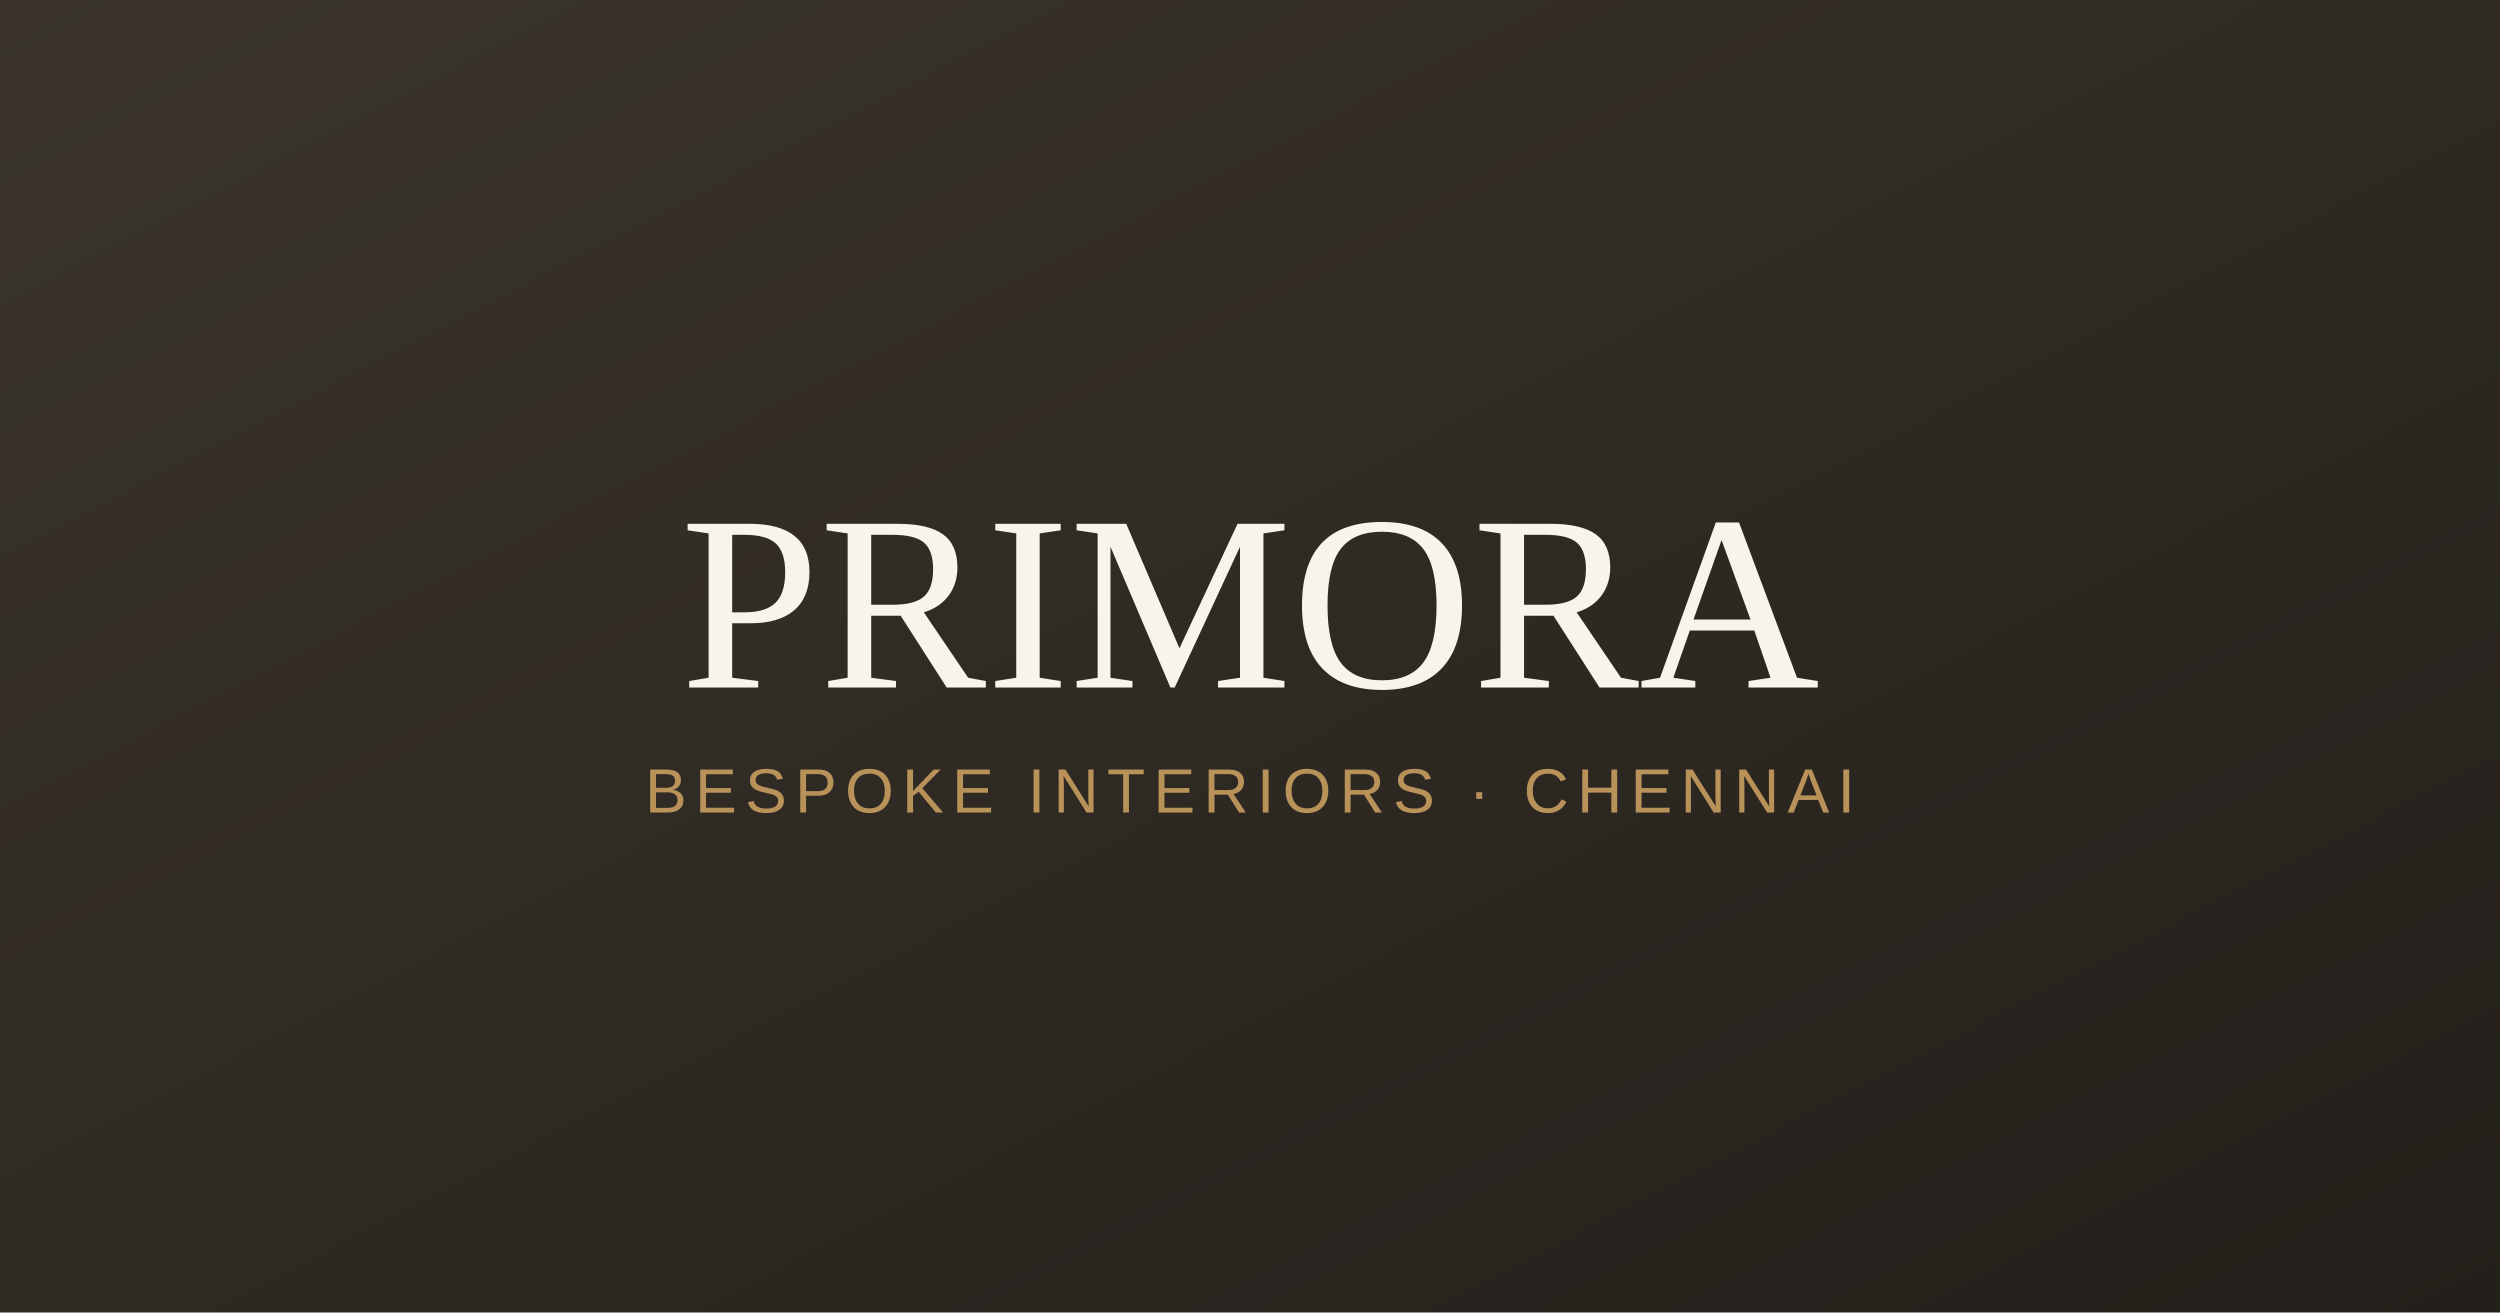
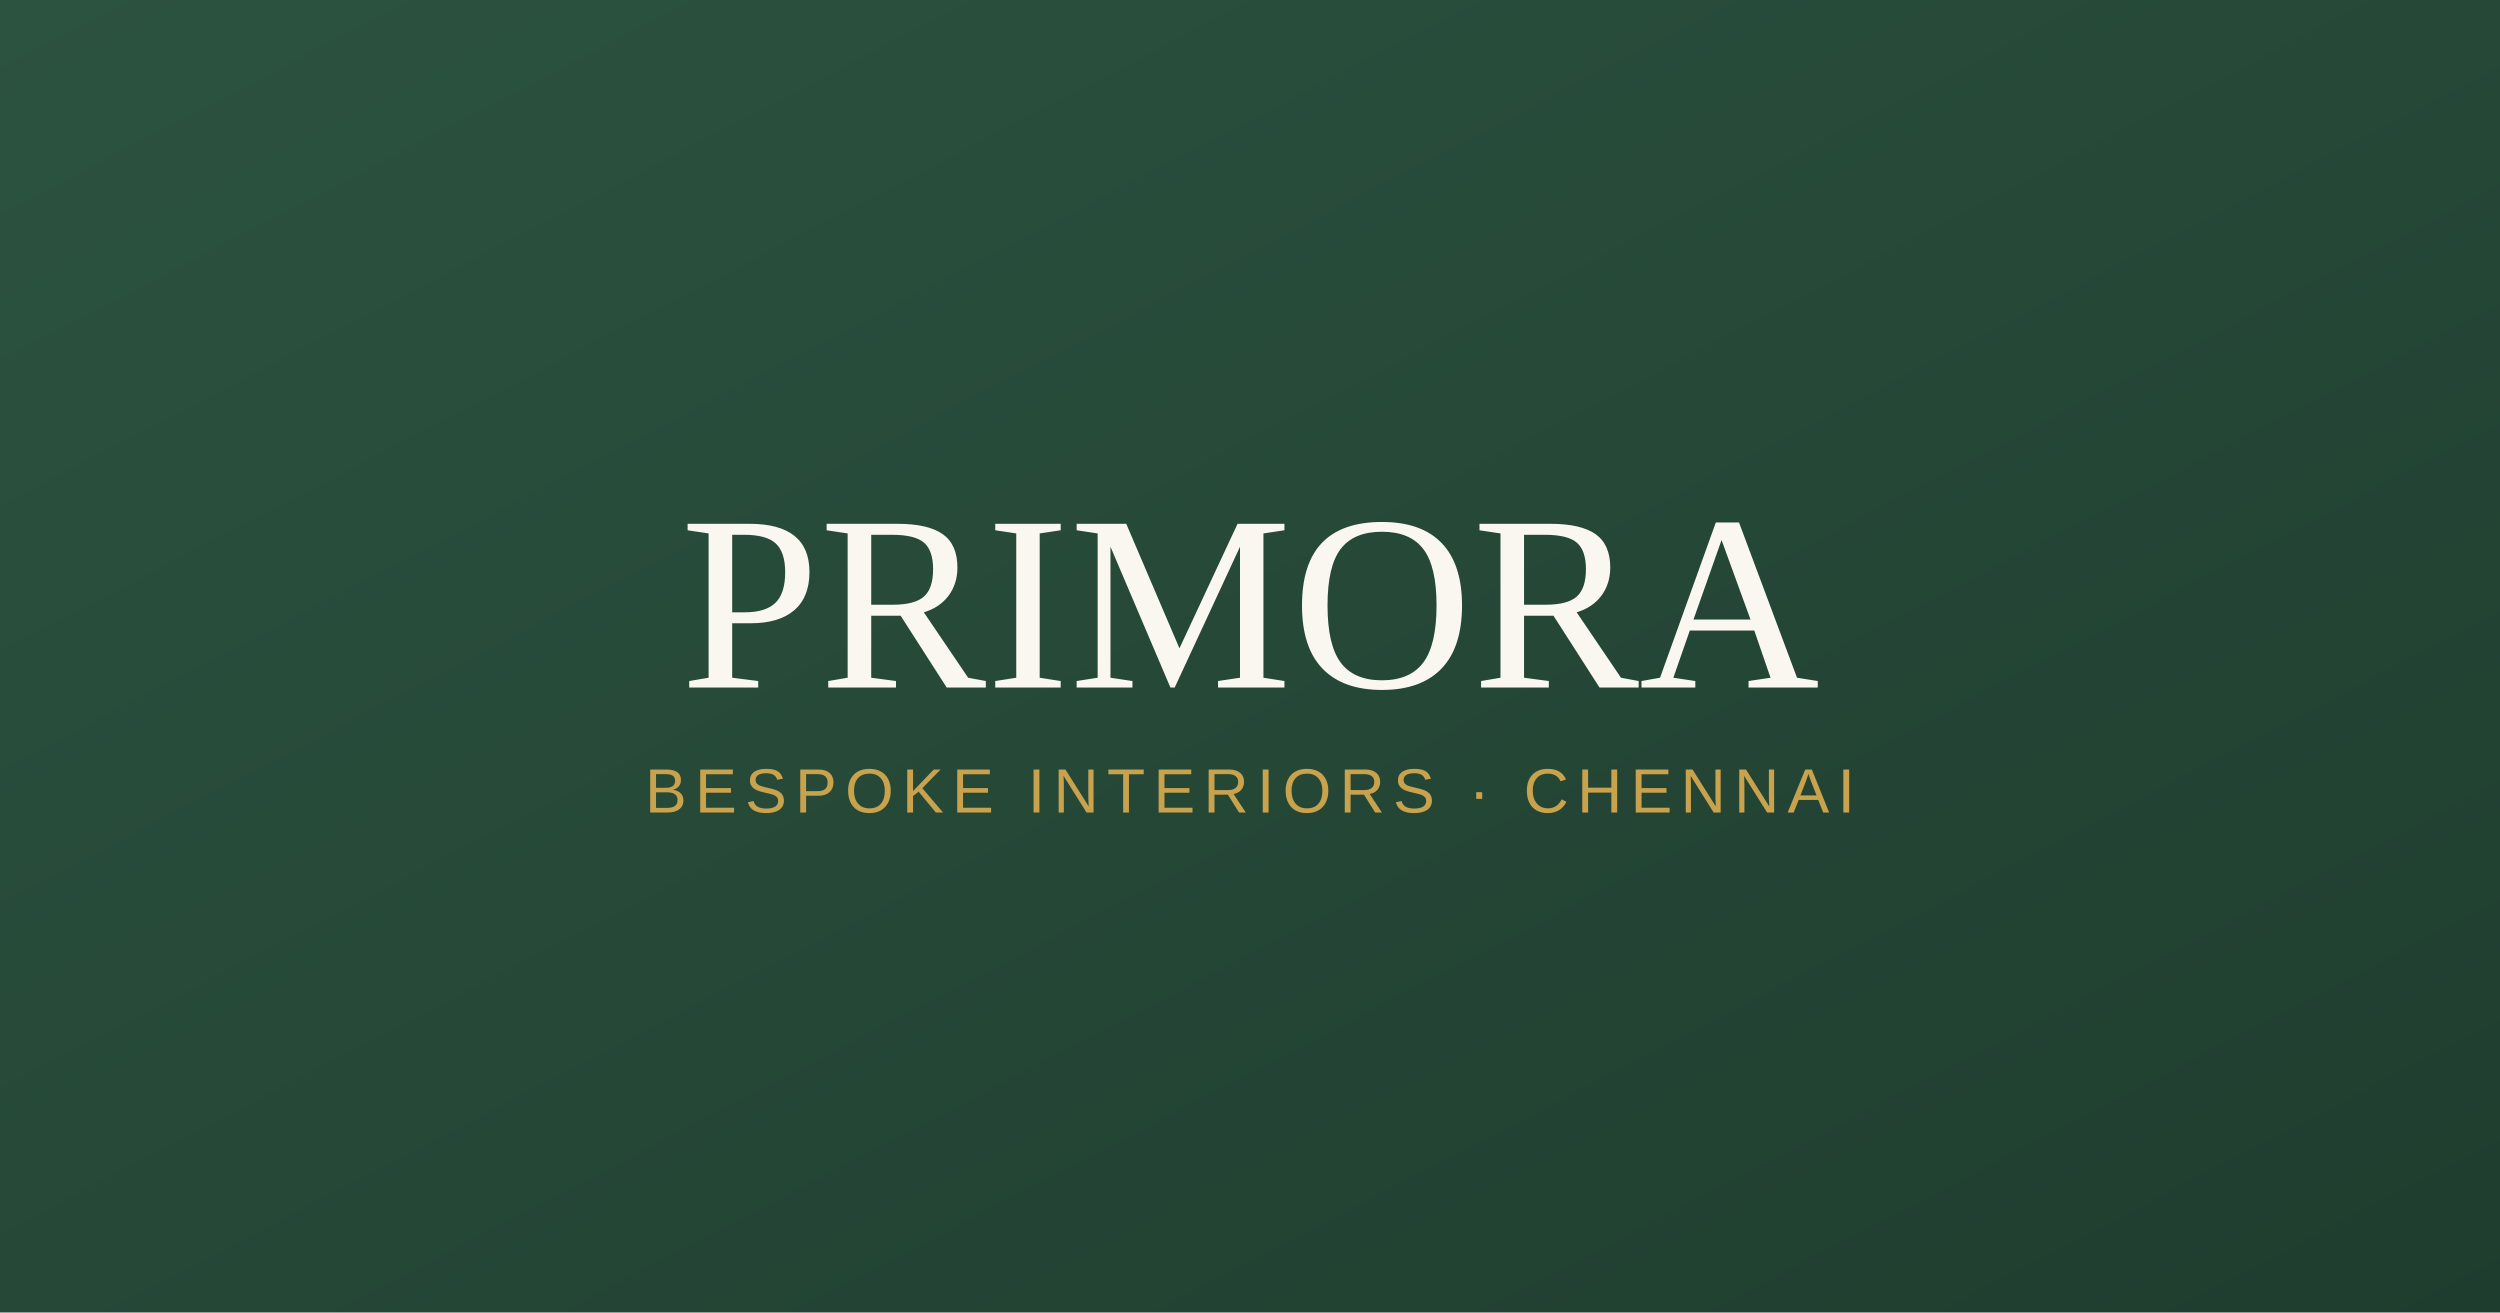
<svg xmlns="http://www.w3.org/2000/svg" viewBox="0 0 1200 630">
  <defs>
    <linearGradient id="bg" x1="0" y1="0" x2="1" y2="1">
-       <stop offset="0%" stop-color="#3a342c" />
-       <stop offset="100%" stop-color="#231f1a" />
+       <stop offset="0%" stop-color="#2C5340" />
+       <stop offset="100%" stop-color="#1F3D2E" />
    </linearGradient>
  </defs>
  <rect width="1200" height="630" fill="url(#bg)" />
-   <text x="600" y="330" font-family="Georgia, 'Times New Roman', serif" font-size="120" fill="#f8f4ec" text-anchor="middle">PRIMORA</text>
-   <text x="600" y="390" font-family="Arial, sans-serif" font-size="30" letter-spacing="4" fill="#b9925a" text-anchor="middle">BESPOKE INTERIORS · CHENNAI</text>
+   <text x="600" y="330" font-family="Georgia, 'Times New Roman', serif" font-size="120" fill="#FAF7F1" text-anchor="middle">PRIMORA</text>
+   <text x="600" y="390" font-family="Arial, sans-serif" font-size="30" letter-spacing="4" fill="#C9A24E" text-anchor="middle">BESPOKE INTERIORS · CHENNAI</text>
</svg>
